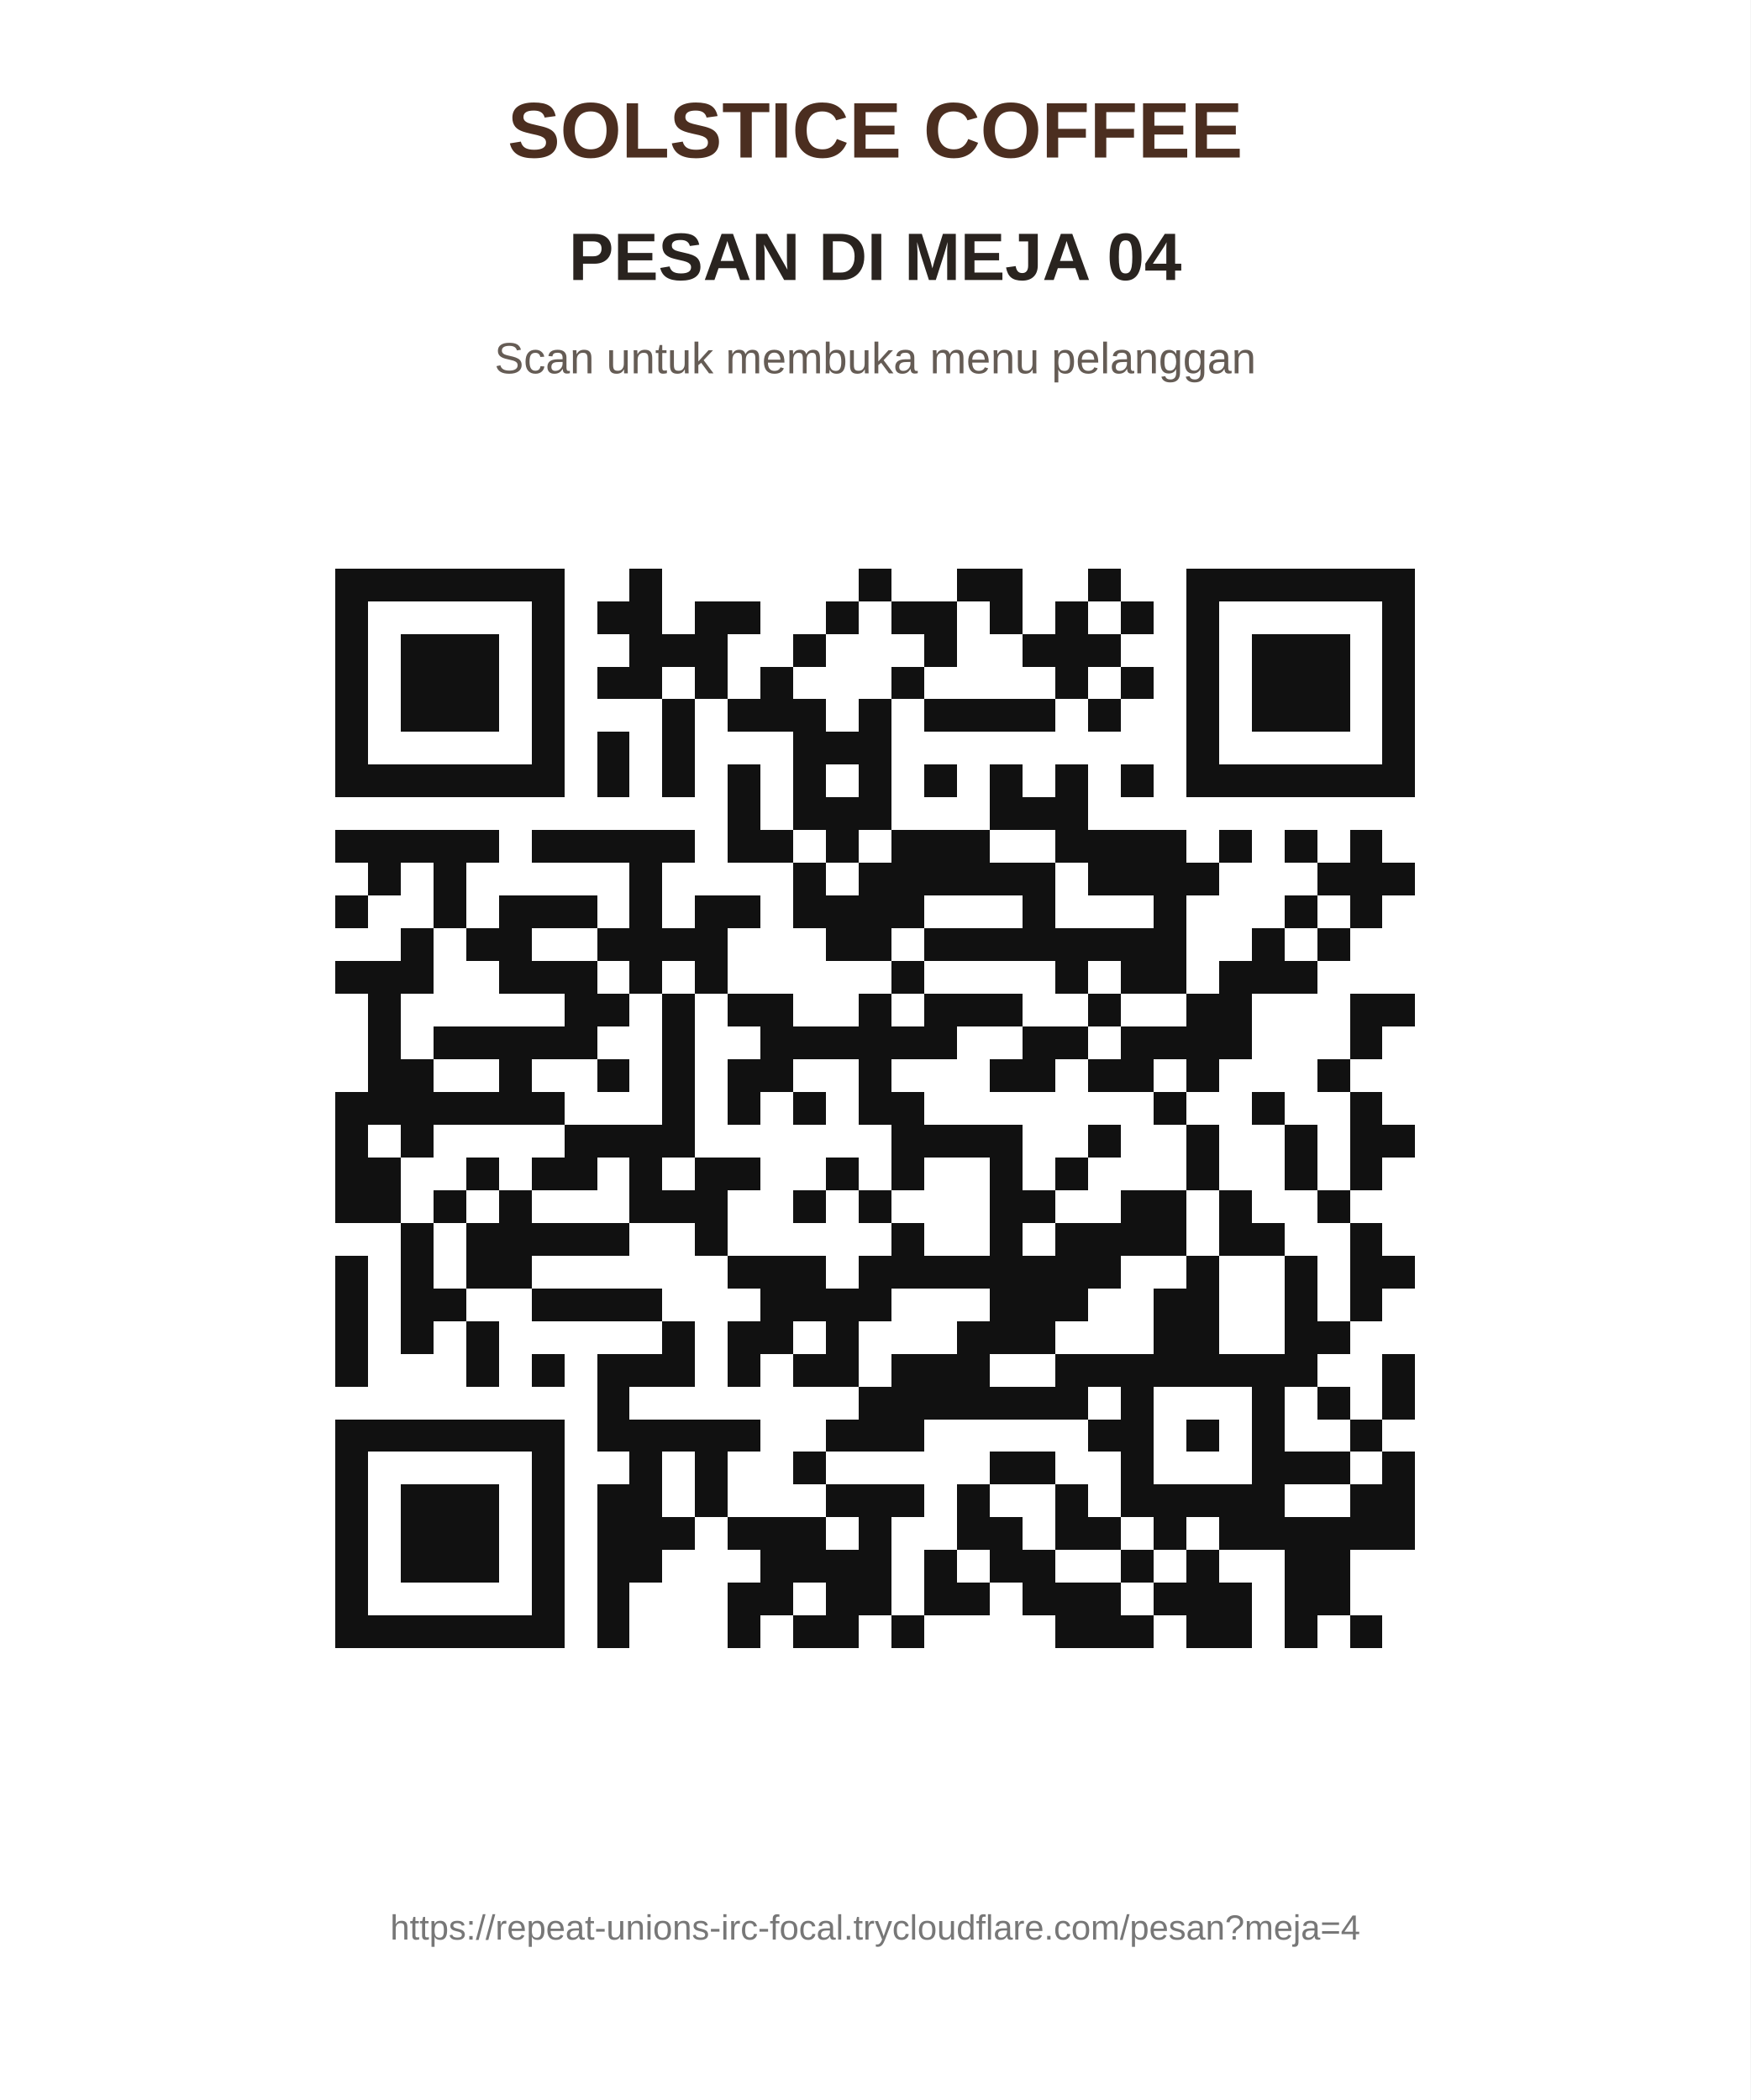
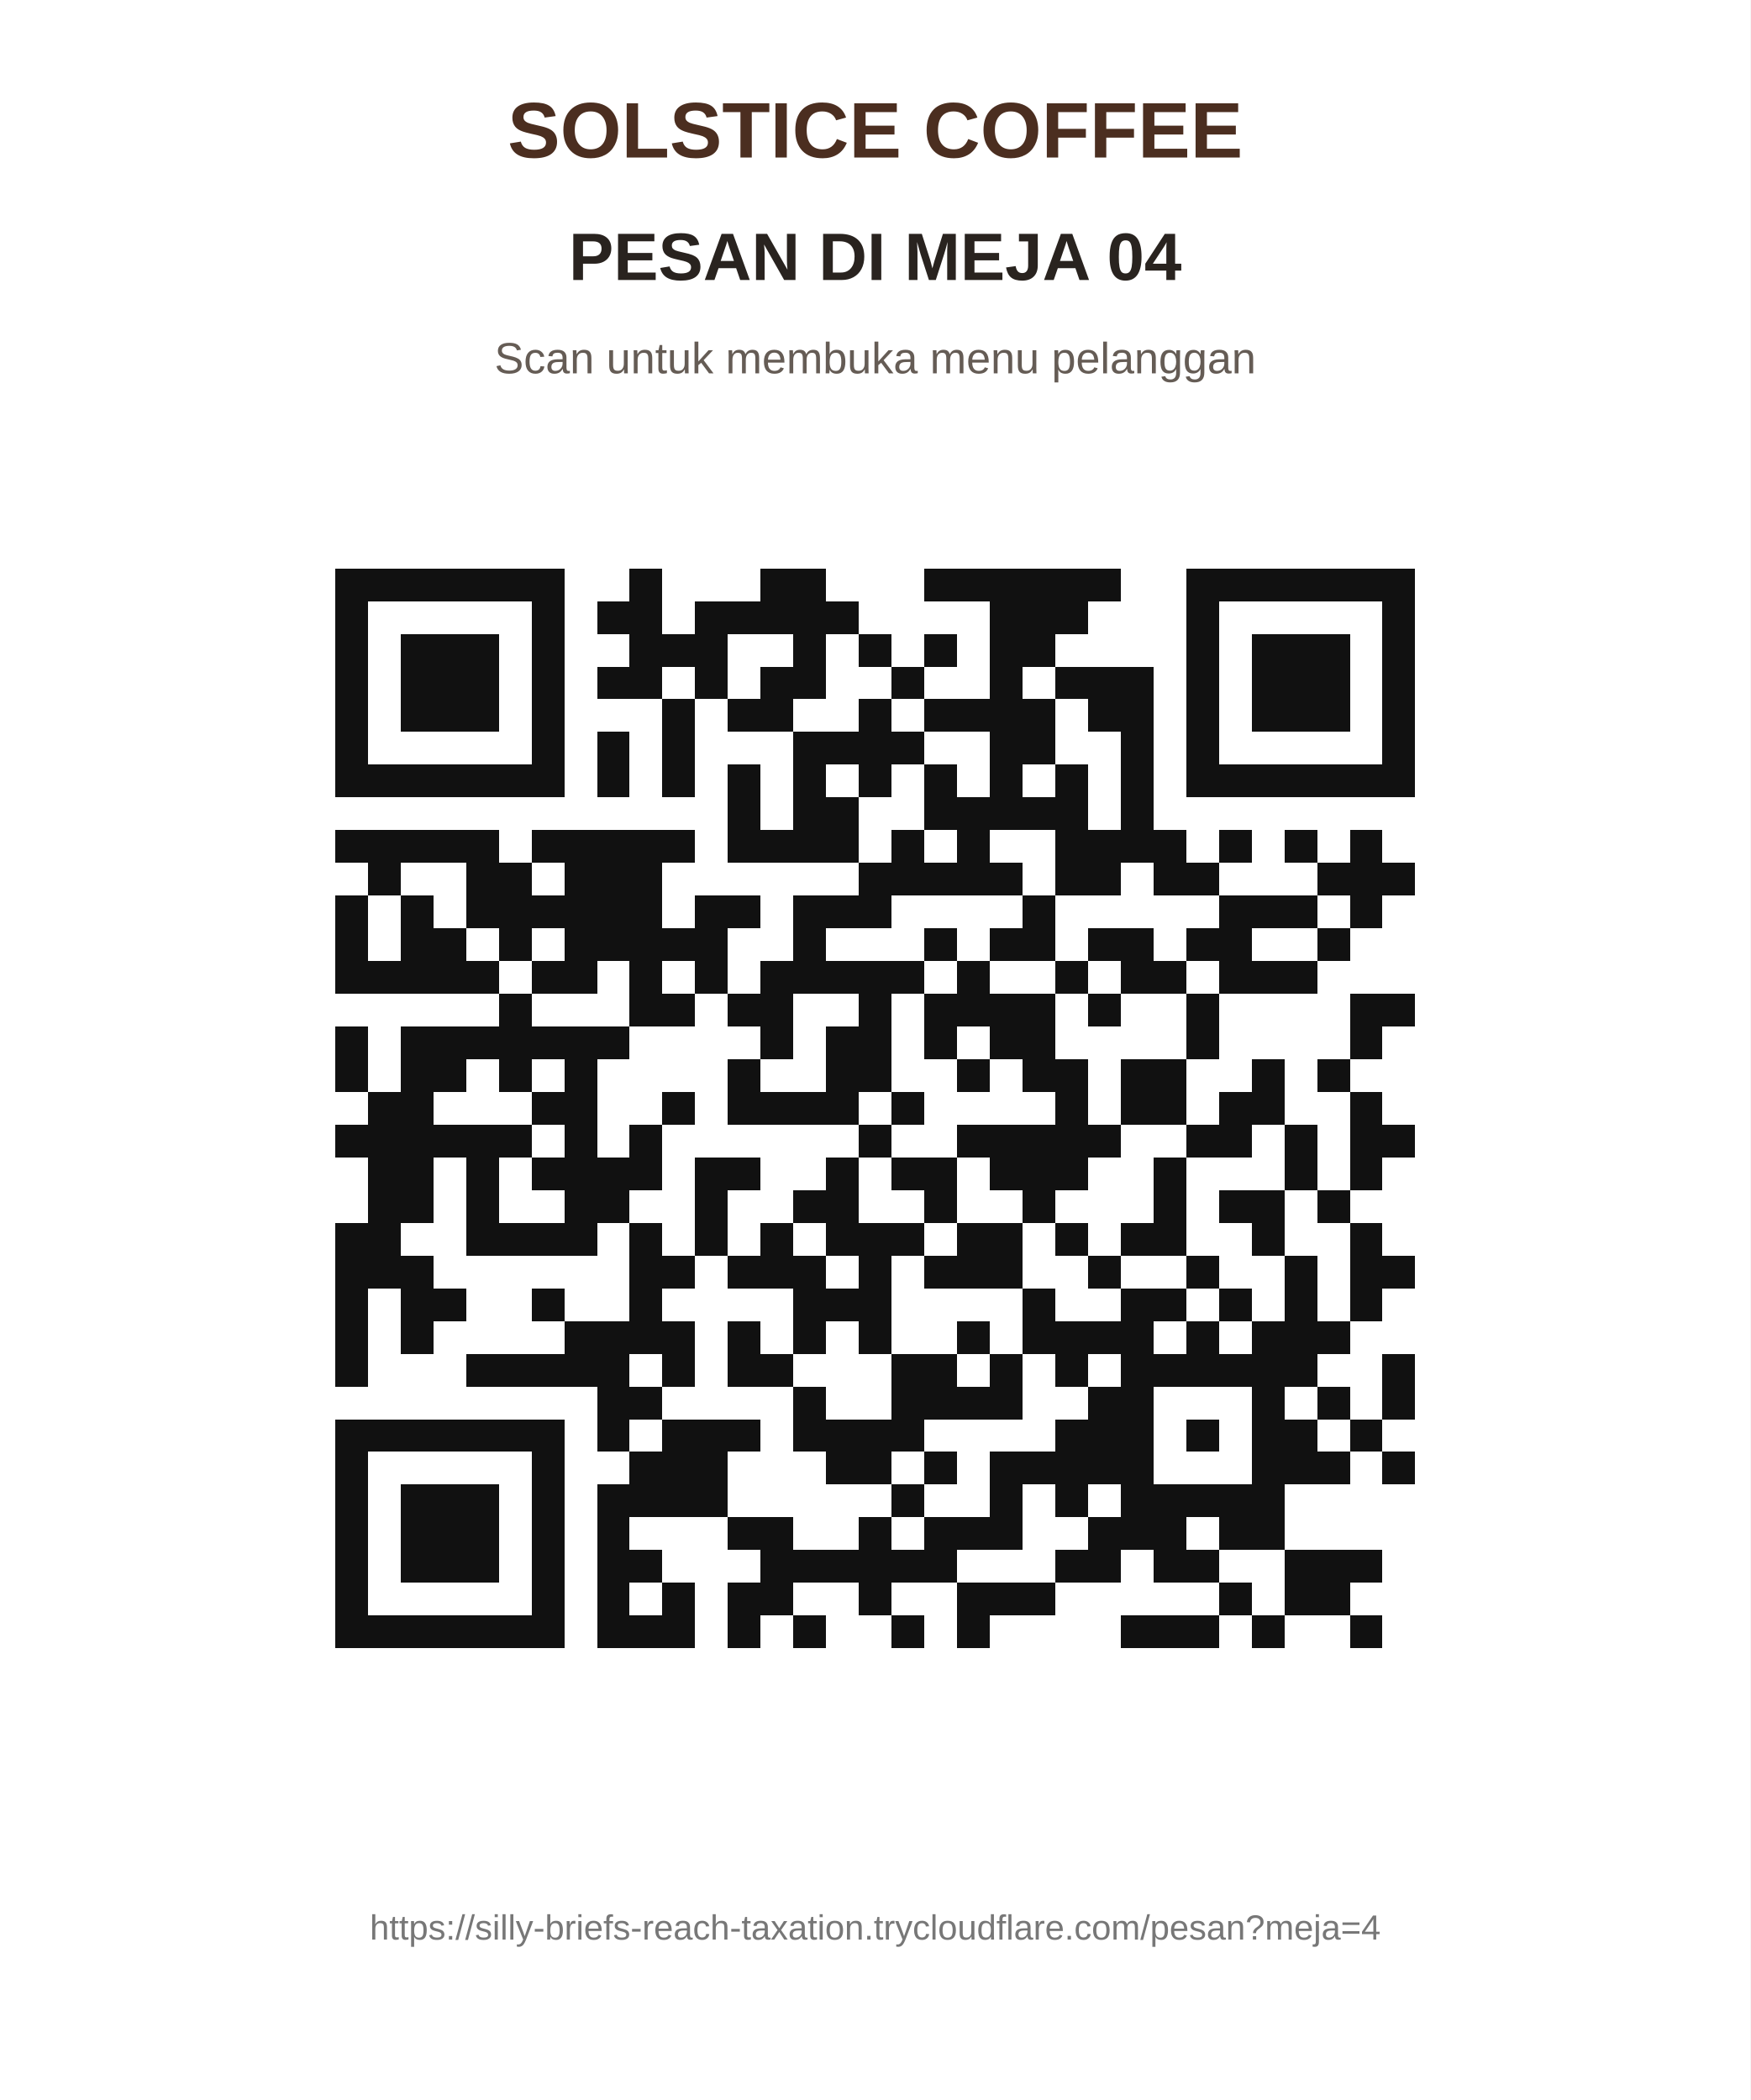
<svg xmlns="http://www.w3.org/2000/svg" width="600" height="720" viewBox="0 0 600 720" role="img" aria-label="PESAN DI MEJA 04">
  <rect width="600" height="720" fill="#fff" />
  <text x="300" y="54" text-anchor="middle" font-family="Arial,sans-serif" font-size="27" font-weight="700" fill="#4b2e20">SOLSTICE COFFEE</text>
  <text x="300" y="96" text-anchor="middle" font-family="Arial,sans-serif" font-size="23" font-weight="700" fill="#29231f">PESAN DI MEJA 04</text>
  <text x="300" y="128" text-anchor="middle" font-family="Arial,sans-serif" font-size="15" fill="#655c55">Scan untuk membuka menu pelanggan</text>
  <g transform="translate(70 150) scale(11.21951)" shape-rendering="crispEdges">
    <rect width="41" height="41" fill="#fff" />
-     <path d="M4 4h1v1h-1zM5 4h1v1h-1zM6 4h1v1h-1zM7 4h1v1h-1zM8 4h1v1h-1zM9 4h1v1h-1zM10 4h1v1h-1zM13 4h1v1h-1zM20 4h1v1h-1zM23 4h1v1h-1zM24 4h1v1h-1zM27 4h1v1h-1zM30 4h1v1h-1zM31 4h1v1h-1zM32 4h1v1h-1zM33 4h1v1h-1zM34 4h1v1h-1zM35 4h1v1h-1zM36 4h1v1h-1zM4 5h1v1h-1zM10 5h1v1h-1zM12 5h1v1h-1zM13 5h1v1h-1zM15 5h1v1h-1zM16 5h1v1h-1zM19 5h1v1h-1zM21 5h1v1h-1zM22 5h1v1h-1zM24 5h1v1h-1zM26 5h1v1h-1zM28 5h1v1h-1zM30 5h1v1h-1zM36 5h1v1h-1zM4 6h1v1h-1zM6 6h1v1h-1zM7 6h1v1h-1zM8 6h1v1h-1zM10 6h1v1h-1zM13 6h1v1h-1zM14 6h1v1h-1zM15 6h1v1h-1zM18 6h1v1h-1zM22 6h1v1h-1zM25 6h1v1h-1zM26 6h1v1h-1zM27 6h1v1h-1zM30 6h1v1h-1zM32 6h1v1h-1zM33 6h1v1h-1zM34 6h1v1h-1zM36 6h1v1h-1zM4 7h1v1h-1zM6 7h1v1h-1zM7 7h1v1h-1zM8 7h1v1h-1zM10 7h1v1h-1zM12 7h1v1h-1zM13 7h1v1h-1zM15 7h1v1h-1zM17 7h1v1h-1zM21 7h1v1h-1zM26 7h1v1h-1zM28 7h1v1h-1zM30 7h1v1h-1zM32 7h1v1h-1zM33 7h1v1h-1zM34 7h1v1h-1zM36 7h1v1h-1zM4 8h1v1h-1zM6 8h1v1h-1zM7 8h1v1h-1zM8 8h1v1h-1zM10 8h1v1h-1zM14 8h1v1h-1zM16 8h1v1h-1zM17 8h1v1h-1zM18 8h1v1h-1zM20 8h1v1h-1zM22 8h1v1h-1zM23 8h1v1h-1zM24 8h1v1h-1zM25 8h1v1h-1zM27 8h1v1h-1zM30 8h1v1h-1zM32 8h1v1h-1zM33 8h1v1h-1zM34 8h1v1h-1zM36 8h1v1h-1zM4 9h1v1h-1zM10 9h1v1h-1zM12 9h1v1h-1zM14 9h1v1h-1zM18 9h1v1h-1zM19 9h1v1h-1zM20 9h1v1h-1zM30 9h1v1h-1zM36 9h1v1h-1zM4 10h1v1h-1zM5 10h1v1h-1zM6 10h1v1h-1zM7 10h1v1h-1zM8 10h1v1h-1zM9 10h1v1h-1zM10 10h1v1h-1zM12 10h1v1h-1zM14 10h1v1h-1zM16 10h1v1h-1zM18 10h1v1h-1zM20 10h1v1h-1zM22 10h1v1h-1zM24 10h1v1h-1zM26 10h1v1h-1zM28 10h1v1h-1zM30 10h1v1h-1zM31 10h1v1h-1zM32 10h1v1h-1zM33 10h1v1h-1zM34 10h1v1h-1zM35 10h1v1h-1zM36 10h1v1h-1zM16 11h1v1h-1zM18 11h1v1h-1zM19 11h1v1h-1zM20 11h1v1h-1zM24 11h1v1h-1zM25 11h1v1h-1zM26 11h1v1h-1zM4 12h1v1h-1zM5 12h1v1h-1zM6 12h1v1h-1zM7 12h1v1h-1zM8 12h1v1h-1zM10 12h1v1h-1zM11 12h1v1h-1zM12 12h1v1h-1zM13 12h1v1h-1zM14 12h1v1h-1zM16 12h1v1h-1zM17 12h1v1h-1zM19 12h1v1h-1zM21 12h1v1h-1zM22 12h1v1h-1zM23 12h1v1h-1zM26 12h1v1h-1zM27 12h1v1h-1zM28 12h1v1h-1zM29 12h1v1h-1zM31 12h1v1h-1zM33 12h1v1h-1zM35 12h1v1h-1zM5 13h1v1h-1zM7 13h1v1h-1zM13 13h1v1h-1zM18 13h1v1h-1zM20 13h1v1h-1zM21 13h1v1h-1zM22 13h1v1h-1zM23 13h1v1h-1zM24 13h1v1h-1zM25 13h1v1h-1zM27 13h1v1h-1zM28 13h1v1h-1zM29 13h1v1h-1zM30 13h1v1h-1zM34 13h1v1h-1zM35 13h1v1h-1zM36 13h1v1h-1zM4 14h1v1h-1zM7 14h1v1h-1zM9 14h1v1h-1zM10 14h1v1h-1zM11 14h1v1h-1zM13 14h1v1h-1zM15 14h1v1h-1zM16 14h1v1h-1zM18 14h1v1h-1zM19 14h1v1h-1zM20 14h1v1h-1zM21 14h1v1h-1zM25 14h1v1h-1zM29 14h1v1h-1zM33 14h1v1h-1zM35 14h1v1h-1zM6 15h1v1h-1zM8 15h1v1h-1zM9 15h1v1h-1zM12 15h1v1h-1zM13 15h1v1h-1zM14 15h1v1h-1zM15 15h1v1h-1zM19 15h1v1h-1zM20 15h1v1h-1zM22 15h1v1h-1zM23 15h1v1h-1zM24 15h1v1h-1zM25 15h1v1h-1zM26 15h1v1h-1zM27 15h1v1h-1zM28 15h1v1h-1zM29 15h1v1h-1zM32 15h1v1h-1zM34 15h1v1h-1zM4 16h1v1h-1zM5 16h1v1h-1zM6 16h1v1h-1zM9 16h1v1h-1zM10 16h1v1h-1zM11 16h1v1h-1zM13 16h1v1h-1zM15 16h1v1h-1zM21 16h1v1h-1zM26 16h1v1h-1zM28 16h1v1h-1zM29 16h1v1h-1zM31 16h1v1h-1zM32 16h1v1h-1zM33 16h1v1h-1zM5 17h1v1h-1zM11 17h1v1h-1zM12 17h1v1h-1zM14 17h1v1h-1zM16 17h1v1h-1zM17 17h1v1h-1zM20 17h1v1h-1zM22 17h1v1h-1zM23 17h1v1h-1zM24 17h1v1h-1zM27 17h1v1h-1zM30 17h1v1h-1zM31 17h1v1h-1zM35 17h1v1h-1zM36 17h1v1h-1zM5 18h1v1h-1zM7 18h1v1h-1zM8 18h1v1h-1zM9 18h1v1h-1zM10 18h1v1h-1zM11 18h1v1h-1zM14 18h1v1h-1zM17 18h1v1h-1zM18 18h1v1h-1zM19 18h1v1h-1zM20 18h1v1h-1zM21 18h1v1h-1zM22 18h1v1h-1zM25 18h1v1h-1zM26 18h1v1h-1zM28 18h1v1h-1zM29 18h1v1h-1zM30 18h1v1h-1zM31 18h1v1h-1zM35 18h1v1h-1zM5 19h1v1h-1zM6 19h1v1h-1zM9 19h1v1h-1zM12 19h1v1h-1zM14 19h1v1h-1zM16 19h1v1h-1zM17 19h1v1h-1zM20 19h1v1h-1zM24 19h1v1h-1zM25 19h1v1h-1zM27 19h1v1h-1zM28 19h1v1h-1zM30 19h1v1h-1zM34 19h1v1h-1zM4 20h1v1h-1zM5 20h1v1h-1zM6 20h1v1h-1zM7 20h1v1h-1zM8 20h1v1h-1zM9 20h1v1h-1zM10 20h1v1h-1zM14 20h1v1h-1zM16 20h1v1h-1zM18 20h1v1h-1zM20 20h1v1h-1zM21 20h1v1h-1zM29 20h1v1h-1zM32 20h1v1h-1zM35 20h1v1h-1zM4 21h1v1h-1zM6 21h1v1h-1zM11 21h1v1h-1zM12 21h1v1h-1zM13 21h1v1h-1zM14 21h1v1h-1zM21 21h1v1h-1zM22 21h1v1h-1zM23 21h1v1h-1zM24 21h1v1h-1zM27 21h1v1h-1zM30 21h1v1h-1zM33 21h1v1h-1zM35 21h1v1h-1zM36 21h1v1h-1zM4 22h1v1h-1zM5 22h1v1h-1zM8 22h1v1h-1zM10 22h1v1h-1zM11 22h1v1h-1zM13 22h1v1h-1zM15 22h1v1h-1zM16 22h1v1h-1zM19 22h1v1h-1zM21 22h1v1h-1zM24 22h1v1h-1zM26 22h1v1h-1zM30 22h1v1h-1zM33 22h1v1h-1zM35 22h1v1h-1zM4 23h1v1h-1zM5 23h1v1h-1zM7 23h1v1h-1zM9 23h1v1h-1zM13 23h1v1h-1zM14 23h1v1h-1zM15 23h1v1h-1zM18 23h1v1h-1zM20 23h1v1h-1zM24 23h1v1h-1zM25 23h1v1h-1zM28 23h1v1h-1zM29 23h1v1h-1zM31 23h1v1h-1zM34 23h1v1h-1zM6 24h1v1h-1zM8 24h1v1h-1zM9 24h1v1h-1zM10 24h1v1h-1zM11 24h1v1h-1zM12 24h1v1h-1zM15 24h1v1h-1zM21 24h1v1h-1zM24 24h1v1h-1zM26 24h1v1h-1zM27 24h1v1h-1zM28 24h1v1h-1zM29 24h1v1h-1zM31 24h1v1h-1zM32 24h1v1h-1zM35 24h1v1h-1zM4 25h1v1h-1zM6 25h1v1h-1zM8 25h1v1h-1zM9 25h1v1h-1zM16 25h1v1h-1zM17 25h1v1h-1zM18 25h1v1h-1zM20 25h1v1h-1zM21 25h1v1h-1zM22 25h1v1h-1zM23 25h1v1h-1zM24 25h1v1h-1zM25 25h1v1h-1zM26 25h1v1h-1zM27 25h1v1h-1zM30 25h1v1h-1zM33 25h1v1h-1zM35 25h1v1h-1zM36 25h1v1h-1zM4 26h1v1h-1zM6 26h1v1h-1zM7 26h1v1h-1zM10 26h1v1h-1zM11 26h1v1h-1zM12 26h1v1h-1zM13 26h1v1h-1zM17 26h1v1h-1zM18 26h1v1h-1zM19 26h1v1h-1zM20 26h1v1h-1zM24 26h1v1h-1zM25 26h1v1h-1zM26 26h1v1h-1zM29 26h1v1h-1zM30 26h1v1h-1zM33 26h1v1h-1zM35 26h1v1h-1zM4 27h1v1h-1zM6 27h1v1h-1zM8 27h1v1h-1zM14 27h1v1h-1zM16 27h1v1h-1zM17 27h1v1h-1zM19 27h1v1h-1zM23 27h1v1h-1zM24 27h1v1h-1zM25 27h1v1h-1zM29 27h1v1h-1zM30 27h1v1h-1zM33 27h1v1h-1zM34 27h1v1h-1zM4 28h1v1h-1zM8 28h1v1h-1zM10 28h1v1h-1zM12 28h1v1h-1zM13 28h1v1h-1zM14 28h1v1h-1zM16 28h1v1h-1zM18 28h1v1h-1zM19 28h1v1h-1zM21 28h1v1h-1zM22 28h1v1h-1zM23 28h1v1h-1zM26 28h1v1h-1zM27 28h1v1h-1zM28 28h1v1h-1zM29 28h1v1h-1zM30 28h1v1h-1zM31 28h1v1h-1zM32 28h1v1h-1zM33 28h1v1h-1zM36 28h1v1h-1zM12 29h1v1h-1zM20 29h1v1h-1zM21 29h1v1h-1zM22 29h1v1h-1zM23 29h1v1h-1zM24 29h1v1h-1zM25 29h1v1h-1zM26 29h1v1h-1zM28 29h1v1h-1zM32 29h1v1h-1zM34 29h1v1h-1zM36 29h1v1h-1zM4 30h1v1h-1zM5 30h1v1h-1zM6 30h1v1h-1zM7 30h1v1h-1zM8 30h1v1h-1zM9 30h1v1h-1zM10 30h1v1h-1zM12 30h1v1h-1zM13 30h1v1h-1zM14 30h1v1h-1zM15 30h1v1h-1zM16 30h1v1h-1zM19 30h1v1h-1zM20 30h1v1h-1zM21 30h1v1h-1zM27 30h1v1h-1zM28 30h1v1h-1zM30 30h1v1h-1zM32 30h1v1h-1zM35 30h1v1h-1zM4 31h1v1h-1zM10 31h1v1h-1zM13 31h1v1h-1zM15 31h1v1h-1zM18 31h1v1h-1zM24 31h1v1h-1zM25 31h1v1h-1zM28 31h1v1h-1zM32 31h1v1h-1zM33 31h1v1h-1zM34 31h1v1h-1zM36 31h1v1h-1zM4 32h1v1h-1zM6 32h1v1h-1zM7 32h1v1h-1zM8 32h1v1h-1zM10 32h1v1h-1zM12 32h1v1h-1zM13 32h1v1h-1zM15 32h1v1h-1zM19 32h1v1h-1zM20 32h1v1h-1zM21 32h1v1h-1zM23 32h1v1h-1zM26 32h1v1h-1zM28 32h1v1h-1zM29 32h1v1h-1zM30 32h1v1h-1zM31 32h1v1h-1zM32 32h1v1h-1zM35 32h1v1h-1zM36 32h1v1h-1zM4 33h1v1h-1zM6 33h1v1h-1zM7 33h1v1h-1zM8 33h1v1h-1zM10 33h1v1h-1zM12 33h1v1h-1zM13 33h1v1h-1zM14 33h1v1h-1zM16 33h1v1h-1zM17 33h1v1h-1zM18 33h1v1h-1zM20 33h1v1h-1zM23 33h1v1h-1zM24 33h1v1h-1zM26 33h1v1h-1zM27 33h1v1h-1zM29 33h1v1h-1zM31 33h1v1h-1zM32 33h1v1h-1zM33 33h1v1h-1zM34 33h1v1h-1zM35 33h1v1h-1zM36 33h1v1h-1zM4 34h1v1h-1zM6 34h1v1h-1zM7 34h1v1h-1zM8 34h1v1h-1zM10 34h1v1h-1zM12 34h1v1h-1zM13 34h1v1h-1zM17 34h1v1h-1zM18 34h1v1h-1zM19 34h1v1h-1zM20 34h1v1h-1zM22 34h1v1h-1zM24 34h1v1h-1zM25 34h1v1h-1zM28 34h1v1h-1zM30 34h1v1h-1zM33 34h1v1h-1zM34 34h1v1h-1zM4 35h1v1h-1zM10 35h1v1h-1zM12 35h1v1h-1zM16 35h1v1h-1zM17 35h1v1h-1zM19 35h1v1h-1zM20 35h1v1h-1zM22 35h1v1h-1zM23 35h1v1h-1zM25 35h1v1h-1zM26 35h1v1h-1zM27 35h1v1h-1zM29 35h1v1h-1zM30 35h1v1h-1zM31 35h1v1h-1zM33 35h1v1h-1zM34 35h1v1h-1zM4 36h1v1h-1zM5 36h1v1h-1zM6 36h1v1h-1zM7 36h1v1h-1zM8 36h1v1h-1zM9 36h1v1h-1zM10 36h1v1h-1zM12 36h1v1h-1zM16 36h1v1h-1zM18 36h1v1h-1zM19 36h1v1h-1zM21 36h1v1h-1zM26 36h1v1h-1zM27 36h1v1h-1zM28 36h1v1h-1zM30 36h1v1h-1zM31 36h1v1h-1zM33 36h1v1h-1zM35 36h1v1h-1z" fill="#111" />
+     <path d="M4 4h1v1h-1zM5 4h1v1h-1zM6 4h1v1h-1zM7 4h1v1h-1zM8 4h1v1h-1zM9 4h1v1h-1zM10 4h1v1h-1zM13 4h1v1h-1zM17 4h1v1h-1zM18 4h1v1h-1zM22 4h1v1h-1zM23 4h1v1h-1zM24 4h1v1h-1zM25 4h1v1h-1zM26 4h1v1h-1zM27 4h1v1h-1zM30 4h1v1h-1zM31 4h1v1h-1zM32 4h1v1h-1zM33 4h1v1h-1zM34 4h1v1h-1zM35 4h1v1h-1zM36 4h1v1h-1zM4 5h1v1h-1zM10 5h1v1h-1zM12 5h1v1h-1zM13 5h1v1h-1zM15 5h1v1h-1zM16 5h1v1h-1zM17 5h1v1h-1zM18 5h1v1h-1zM19 5h1v1h-1zM24 5h1v1h-1zM25 5h1v1h-1zM26 5h1v1h-1zM30 5h1v1h-1zM36 5h1v1h-1zM4 6h1v1h-1zM6 6h1v1h-1zM7 6h1v1h-1zM8 6h1v1h-1zM10 6h1v1h-1zM13 6h1v1h-1zM14 6h1v1h-1zM15 6h1v1h-1zM18 6h1v1h-1zM20 6h1v1h-1zM22 6h1v1h-1zM24 6h1v1h-1zM25 6h1v1h-1zM30 6h1v1h-1zM32 6h1v1h-1zM33 6h1v1h-1zM34 6h1v1h-1zM36 6h1v1h-1zM4 7h1v1h-1zM6 7h1v1h-1zM7 7h1v1h-1zM8 7h1v1h-1zM10 7h1v1h-1zM12 7h1v1h-1zM13 7h1v1h-1zM15 7h1v1h-1zM17 7h1v1h-1zM18 7h1v1h-1zM21 7h1v1h-1zM24 7h1v1h-1zM26 7h1v1h-1zM27 7h1v1h-1zM28 7h1v1h-1zM30 7h1v1h-1zM32 7h1v1h-1zM33 7h1v1h-1zM34 7h1v1h-1zM36 7h1v1h-1zM4 8h1v1h-1zM6 8h1v1h-1zM7 8h1v1h-1zM8 8h1v1h-1zM10 8h1v1h-1zM14 8h1v1h-1zM16 8h1v1h-1zM17 8h1v1h-1zM20 8h1v1h-1zM22 8h1v1h-1zM23 8h1v1h-1zM24 8h1v1h-1zM25 8h1v1h-1zM27 8h1v1h-1zM28 8h1v1h-1zM30 8h1v1h-1zM32 8h1v1h-1zM33 8h1v1h-1zM34 8h1v1h-1zM36 8h1v1h-1zM4 9h1v1h-1zM10 9h1v1h-1zM12 9h1v1h-1zM14 9h1v1h-1zM18 9h1v1h-1zM19 9h1v1h-1zM20 9h1v1h-1zM21 9h1v1h-1zM24 9h1v1h-1zM25 9h1v1h-1zM28 9h1v1h-1zM30 9h1v1h-1zM36 9h1v1h-1zM4 10h1v1h-1zM5 10h1v1h-1zM6 10h1v1h-1zM7 10h1v1h-1zM8 10h1v1h-1zM9 10h1v1h-1zM10 10h1v1h-1zM12 10h1v1h-1zM14 10h1v1h-1zM16 10h1v1h-1zM18 10h1v1h-1zM20 10h1v1h-1zM22 10h1v1h-1zM24 10h1v1h-1zM26 10h1v1h-1zM28 10h1v1h-1zM30 10h1v1h-1zM31 10h1v1h-1zM32 10h1v1h-1zM33 10h1v1h-1zM34 10h1v1h-1zM35 10h1v1h-1zM36 10h1v1h-1zM16 11h1v1h-1zM18 11h1v1h-1zM19 11h1v1h-1zM22 11h1v1h-1zM23 11h1v1h-1zM24 11h1v1h-1zM25 11h1v1h-1zM26 11h1v1h-1zM28 11h1v1h-1zM4 12h1v1h-1zM5 12h1v1h-1zM6 12h1v1h-1zM7 12h1v1h-1zM8 12h1v1h-1zM10 12h1v1h-1zM11 12h1v1h-1zM12 12h1v1h-1zM13 12h1v1h-1zM14 12h1v1h-1zM16 12h1v1h-1zM17 12h1v1h-1zM18 12h1v1h-1zM19 12h1v1h-1zM21 12h1v1h-1zM23 12h1v1h-1zM26 12h1v1h-1zM27 12h1v1h-1zM28 12h1v1h-1zM29 12h1v1h-1zM31 12h1v1h-1zM33 12h1v1h-1zM35 12h1v1h-1zM5 13h1v1h-1zM8 13h1v1h-1zM9 13h1v1h-1zM11 13h1v1h-1zM12 13h1v1h-1zM13 13h1v1h-1zM20 13h1v1h-1zM21 13h1v1h-1zM22 13h1v1h-1zM23 13h1v1h-1zM24 13h1v1h-1zM26 13h1v1h-1zM27 13h1v1h-1zM29 13h1v1h-1zM30 13h1v1h-1zM34 13h1v1h-1zM35 13h1v1h-1zM36 13h1v1h-1zM4 14h1v1h-1zM6 14h1v1h-1zM8 14h1v1h-1zM9 14h1v1h-1zM10 14h1v1h-1zM11 14h1v1h-1zM12 14h1v1h-1zM13 14h1v1h-1zM15 14h1v1h-1zM16 14h1v1h-1zM18 14h1v1h-1zM19 14h1v1h-1zM20 14h1v1h-1zM25 14h1v1h-1zM31 14h1v1h-1zM32 14h1v1h-1zM33 14h1v1h-1zM35 14h1v1h-1zM4 15h1v1h-1zM6 15h1v1h-1zM7 15h1v1h-1zM9 15h1v1h-1zM11 15h1v1h-1zM12 15h1v1h-1zM13 15h1v1h-1zM14 15h1v1h-1zM15 15h1v1h-1zM18 15h1v1h-1zM22 15h1v1h-1zM24 15h1v1h-1zM25 15h1v1h-1zM27 15h1v1h-1zM28 15h1v1h-1zM30 15h1v1h-1zM31 15h1v1h-1zM34 15h1v1h-1zM4 16h1v1h-1zM5 16h1v1h-1zM6 16h1v1h-1zM7 16h1v1h-1zM8 16h1v1h-1zM10 16h1v1h-1zM11 16h1v1h-1zM13 16h1v1h-1zM15 16h1v1h-1zM17 16h1v1h-1zM18 16h1v1h-1zM19 16h1v1h-1zM20 16h1v1h-1zM21 16h1v1h-1zM23 16h1v1h-1zM26 16h1v1h-1zM28 16h1v1h-1zM29 16h1v1h-1zM31 16h1v1h-1zM32 16h1v1h-1zM33 16h1v1h-1zM9 17h1v1h-1zM13 17h1v1h-1zM14 17h1v1h-1zM16 17h1v1h-1zM17 17h1v1h-1zM20 17h1v1h-1zM22 17h1v1h-1zM23 17h1v1h-1zM24 17h1v1h-1zM25 17h1v1h-1zM27 17h1v1h-1zM30 17h1v1h-1zM35 17h1v1h-1zM36 17h1v1h-1zM4 18h1v1h-1zM6 18h1v1h-1zM7 18h1v1h-1zM8 18h1v1h-1zM9 18h1v1h-1zM10 18h1v1h-1zM11 18h1v1h-1zM12 18h1v1h-1zM17 18h1v1h-1zM19 18h1v1h-1zM20 18h1v1h-1zM22 18h1v1h-1zM24 18h1v1h-1zM25 18h1v1h-1zM30 18h1v1h-1zM35 18h1v1h-1zM4 19h1v1h-1zM6 19h1v1h-1zM7 19h1v1h-1zM9 19h1v1h-1zM11 19h1v1h-1zM16 19h1v1h-1zM19 19h1v1h-1zM20 19h1v1h-1zM23 19h1v1h-1zM25 19h1v1h-1zM26 19h1v1h-1zM28 19h1v1h-1zM29 19h1v1h-1zM32 19h1v1h-1zM34 19h1v1h-1zM5 20h1v1h-1zM6 20h1v1h-1zM10 20h1v1h-1zM11 20h1v1h-1zM14 20h1v1h-1zM16 20h1v1h-1zM17 20h1v1h-1zM18 20h1v1h-1zM19 20h1v1h-1zM21 20h1v1h-1zM26 20h1v1h-1zM28 20h1v1h-1zM29 20h1v1h-1zM31 20h1v1h-1zM32 20h1v1h-1zM35 20h1v1h-1zM4 21h1v1h-1zM5 21h1v1h-1zM6 21h1v1h-1zM7 21h1v1h-1zM8 21h1v1h-1zM9 21h1v1h-1zM11 21h1v1h-1zM13 21h1v1h-1zM20 21h1v1h-1zM23 21h1v1h-1zM24 21h1v1h-1zM25 21h1v1h-1zM26 21h1v1h-1zM27 21h1v1h-1zM30 21h1v1h-1zM31 21h1v1h-1zM33 21h1v1h-1zM35 21h1v1h-1zM36 21h1v1h-1zM5 22h1v1h-1zM6 22h1v1h-1zM8 22h1v1h-1zM10 22h1v1h-1zM11 22h1v1h-1zM12 22h1v1h-1zM13 22h1v1h-1zM15 22h1v1h-1zM16 22h1v1h-1zM19 22h1v1h-1zM21 22h1v1h-1zM22 22h1v1h-1zM24 22h1v1h-1zM25 22h1v1h-1zM26 22h1v1h-1zM29 22h1v1h-1zM33 22h1v1h-1zM35 22h1v1h-1zM5 23h1v1h-1zM6 23h1v1h-1zM8 23h1v1h-1zM11 23h1v1h-1zM12 23h1v1h-1zM15 23h1v1h-1zM18 23h1v1h-1zM19 23h1v1h-1zM22 23h1v1h-1zM25 23h1v1h-1zM29 23h1v1h-1zM31 23h1v1h-1zM32 23h1v1h-1zM34 23h1v1h-1zM4 24h1v1h-1zM5 24h1v1h-1zM8 24h1v1h-1zM9 24h1v1h-1zM10 24h1v1h-1zM11 24h1v1h-1zM13 24h1v1h-1zM15 24h1v1h-1zM17 24h1v1h-1zM19 24h1v1h-1zM20 24h1v1h-1zM21 24h1v1h-1zM23 24h1v1h-1zM24 24h1v1h-1zM26 24h1v1h-1zM28 24h1v1h-1zM29 24h1v1h-1zM32 24h1v1h-1zM35 24h1v1h-1zM4 25h1v1h-1zM5 25h1v1h-1zM6 25h1v1h-1zM13 25h1v1h-1zM14 25h1v1h-1zM16 25h1v1h-1zM17 25h1v1h-1zM18 25h1v1h-1zM20 25h1v1h-1zM22 25h1v1h-1zM23 25h1v1h-1zM24 25h1v1h-1zM27 25h1v1h-1zM30 25h1v1h-1zM33 25h1v1h-1zM35 25h1v1h-1zM36 25h1v1h-1zM4 26h1v1h-1zM6 26h1v1h-1zM7 26h1v1h-1zM10 26h1v1h-1zM13 26h1v1h-1zM18 26h1v1h-1zM19 26h1v1h-1zM20 26h1v1h-1zM25 26h1v1h-1zM28 26h1v1h-1zM29 26h1v1h-1zM31 26h1v1h-1zM33 26h1v1h-1zM35 26h1v1h-1zM4 27h1v1h-1zM6 27h1v1h-1zM11 27h1v1h-1zM12 27h1v1h-1zM13 27h1v1h-1zM14 27h1v1h-1zM16 27h1v1h-1zM18 27h1v1h-1zM20 27h1v1h-1zM23 27h1v1h-1zM25 27h1v1h-1zM26 27h1v1h-1zM27 27h1v1h-1zM28 27h1v1h-1zM30 27h1v1h-1zM32 27h1v1h-1zM33 27h1v1h-1zM34 27h1v1h-1zM4 28h1v1h-1zM8 28h1v1h-1zM9 28h1v1h-1zM10 28h1v1h-1zM11 28h1v1h-1zM12 28h1v1h-1zM14 28h1v1h-1zM16 28h1v1h-1zM17 28h1v1h-1zM21 28h1v1h-1zM22 28h1v1h-1zM24 28h1v1h-1zM26 28h1v1h-1zM28 28h1v1h-1zM29 28h1v1h-1zM30 28h1v1h-1zM31 28h1v1h-1zM32 28h1v1h-1zM33 28h1v1h-1zM36 28h1v1h-1zM12 29h1v1h-1zM13 29h1v1h-1zM18 29h1v1h-1zM21 29h1v1h-1zM22 29h1v1h-1zM23 29h1v1h-1zM24 29h1v1h-1zM27 29h1v1h-1zM28 29h1v1h-1zM32 29h1v1h-1zM34 29h1v1h-1zM36 29h1v1h-1zM4 30h1v1h-1zM5 30h1v1h-1zM6 30h1v1h-1zM7 30h1v1h-1zM8 30h1v1h-1zM9 30h1v1h-1zM10 30h1v1h-1zM12 30h1v1h-1zM14 30h1v1h-1zM15 30h1v1h-1zM16 30h1v1h-1zM18 30h1v1h-1zM19 30h1v1h-1zM20 30h1v1h-1zM21 30h1v1h-1zM26 30h1v1h-1zM27 30h1v1h-1zM28 30h1v1h-1zM30 30h1v1h-1zM32 30h1v1h-1zM33 30h1v1h-1zM35 30h1v1h-1zM4 31h1v1h-1zM10 31h1v1h-1zM13 31h1v1h-1zM14 31h1v1h-1zM15 31h1v1h-1zM19 31h1v1h-1zM20 31h1v1h-1zM22 31h1v1h-1zM24 31h1v1h-1zM25 31h1v1h-1zM26 31h1v1h-1zM27 31h1v1h-1zM28 31h1v1h-1zM32 31h1v1h-1zM33 31h1v1h-1zM34 31h1v1h-1zM36 31h1v1h-1zM4 32h1v1h-1zM6 32h1v1h-1zM7 32h1v1h-1zM8 32h1v1h-1zM10 32h1v1h-1zM12 32h1v1h-1zM13 32h1v1h-1zM14 32h1v1h-1zM15 32h1v1h-1zM21 32h1v1h-1zM24 32h1v1h-1zM26 32h1v1h-1zM28 32h1v1h-1zM29 32h1v1h-1zM30 32h1v1h-1zM31 32h1v1h-1zM32 32h1v1h-1zM4 33h1v1h-1zM6 33h1v1h-1zM7 33h1v1h-1zM8 33h1v1h-1zM10 33h1v1h-1zM12 33h1v1h-1zM16 33h1v1h-1zM17 33h1v1h-1zM20 33h1v1h-1zM22 33h1v1h-1zM23 33h1v1h-1zM24 33h1v1h-1zM27 33h1v1h-1zM28 33h1v1h-1zM29 33h1v1h-1zM31 33h1v1h-1zM32 33h1v1h-1zM4 34h1v1h-1zM6 34h1v1h-1zM7 34h1v1h-1zM8 34h1v1h-1zM10 34h1v1h-1zM12 34h1v1h-1zM13 34h1v1h-1zM17 34h1v1h-1zM18 34h1v1h-1zM19 34h1v1h-1zM20 34h1v1h-1zM21 34h1v1h-1zM22 34h1v1h-1zM26 34h1v1h-1zM27 34h1v1h-1zM29 34h1v1h-1zM30 34h1v1h-1zM33 34h1v1h-1zM34 34h1v1h-1zM35 34h1v1h-1zM4 35h1v1h-1zM10 35h1v1h-1zM12 35h1v1h-1zM14 35h1v1h-1zM16 35h1v1h-1zM17 35h1v1h-1zM20 35h1v1h-1zM23 35h1v1h-1zM24 35h1v1h-1zM25 35h1v1h-1zM31 35h1v1h-1zM33 35h1v1h-1zM34 35h1v1h-1zM4 36h1v1h-1zM5 36h1v1h-1zM6 36h1v1h-1zM7 36h1v1h-1zM8 36h1v1h-1zM9 36h1v1h-1zM10 36h1v1h-1zM12 36h1v1h-1zM13 36h1v1h-1zM14 36h1v1h-1zM16 36h1v1h-1zM18 36h1v1h-1zM21 36h1v1h-1zM23 36h1v1h-1zM28 36h1v1h-1zM29 36h1v1h-1zM30 36h1v1h-1zM32 36h1v1h-1zM35 36h1v1h-1z" fill="#111" />
  </g>
-   <text x="300" y="665" text-anchor="middle" font-family="Arial,sans-serif" font-size="12" fill="#777">https://repeat-unions-irc-focal.trycloudflare.com/pesan?meja=4</text>
+   <text x="300" y="665" text-anchor="middle" font-family="Arial,sans-serif" font-size="12" fill="#777">https://silly-briefs-reach-taxation.trycloudflare.com/pesan?meja=4</text>
</svg>
